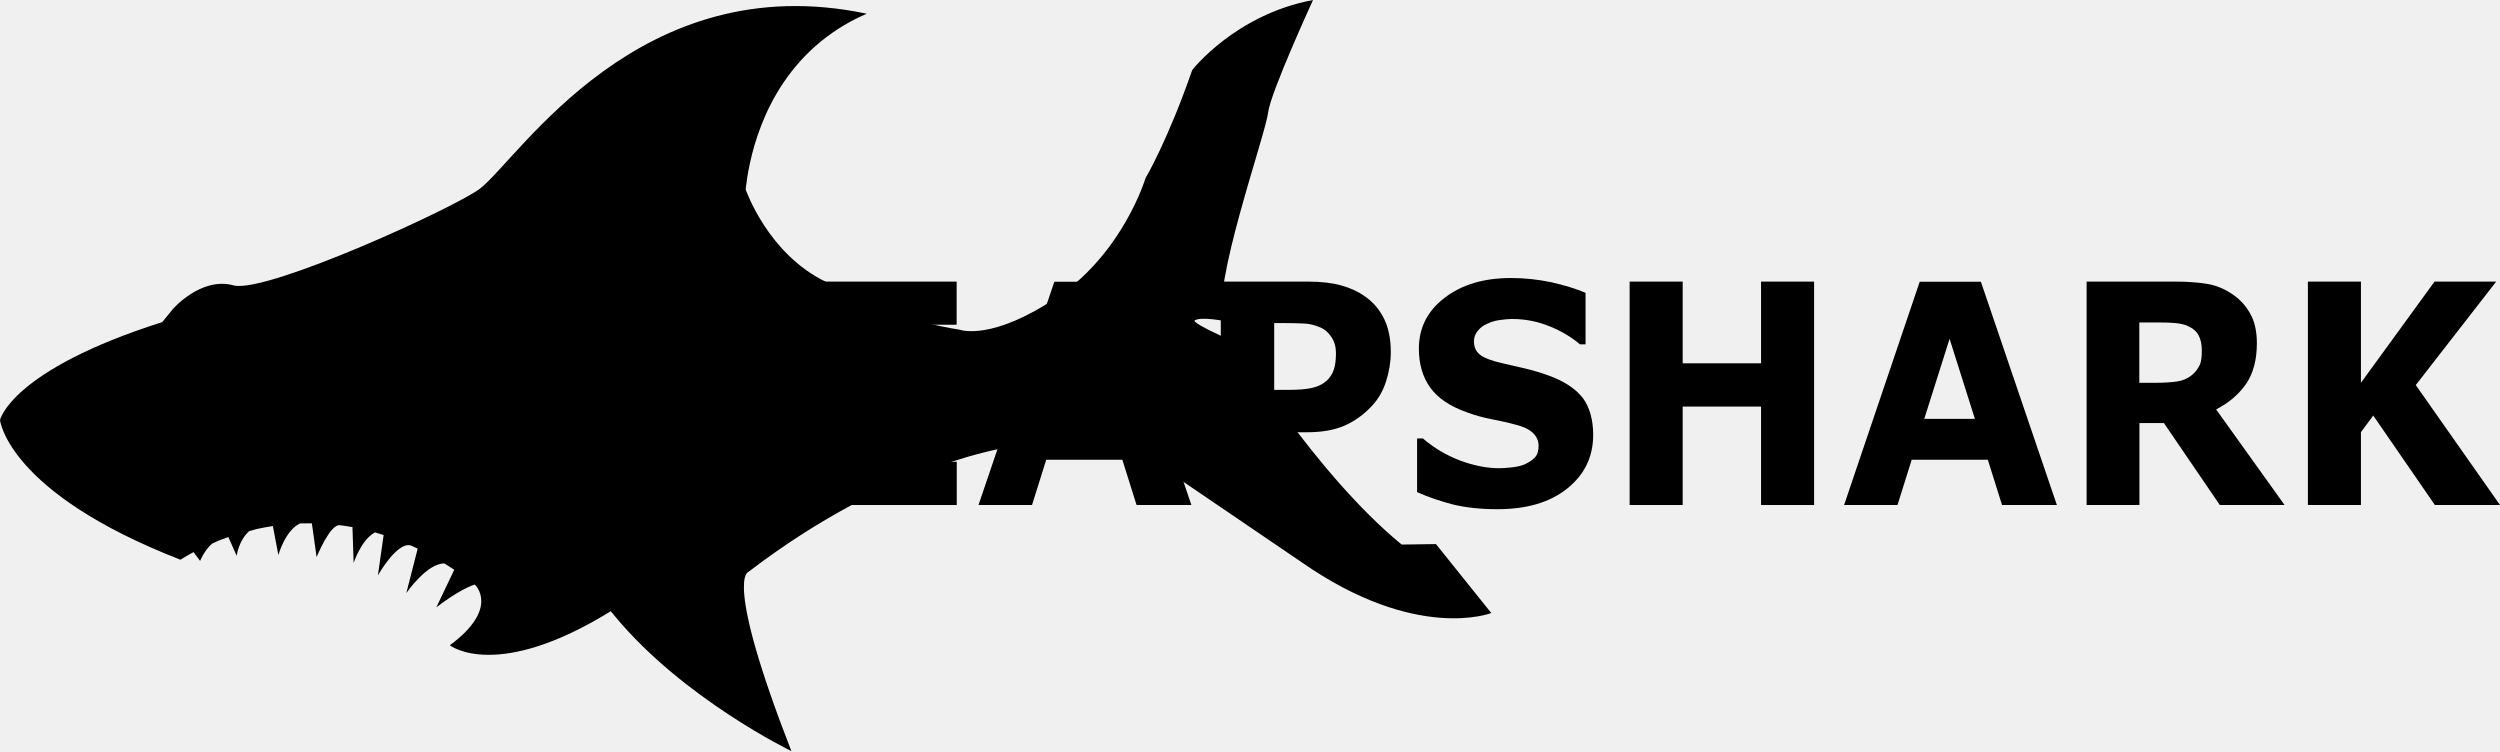
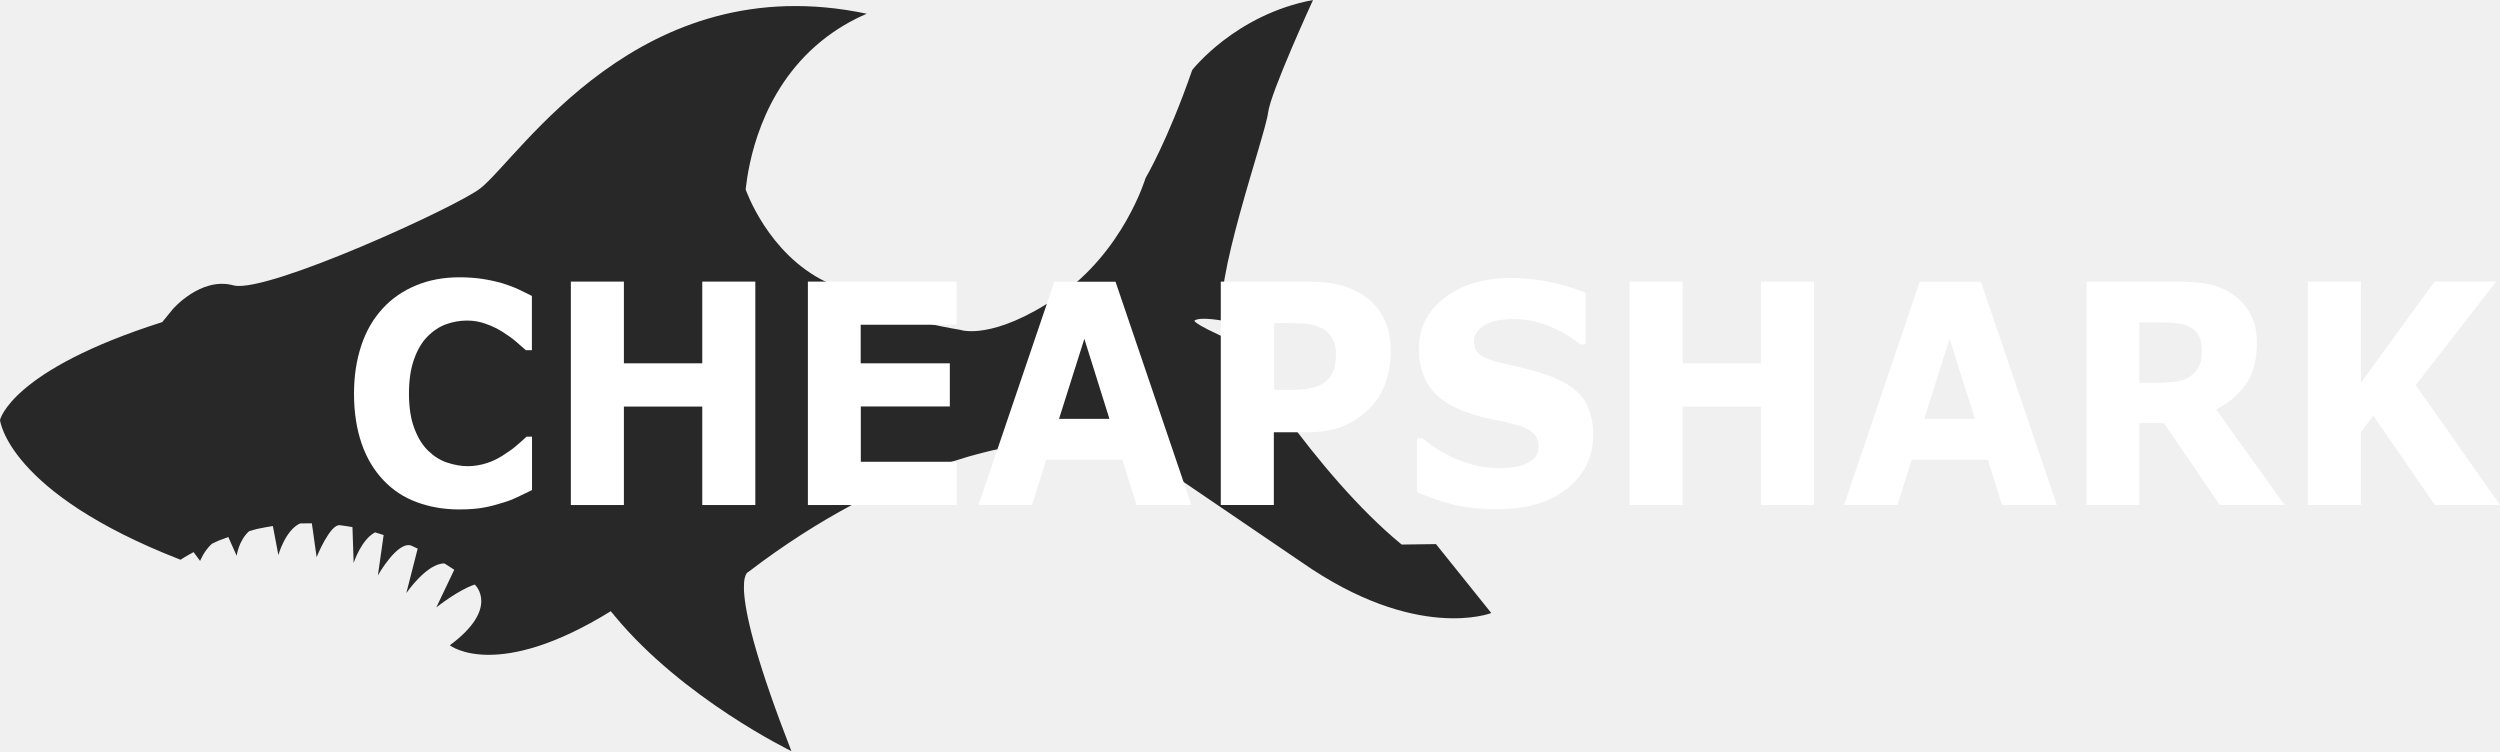
<svg xmlns="http://www.w3.org/2000/svg" version="1.1" id="Layer_1" x="0px" y="0px" viewBox="0 0 2092.5 628.7" style="enable-background:new 0 0 2092.5 628.7;" xml:space="preserve">
  <style type="text/css">
	.st0{fill:#282828;}
	.st1{fill:#FFFFFF;}
</style>
-   <path className="st0" d="M803.8,276.1c-46.5-7.8-63.4-16.6-112.3-40.1c-48.9-23.4-67.4-77.5-67.4-77.5c2.3-20.5,12-82.2,63.1-123.9  c13-10.6,26.3-18,38.3-23.1C535.3-28.7,435.3,131.5,402,157.7C382.4,173,225.1,245,196,239c-0.4-0.1-0.7-0.2-0.7-0.2  c-27.3-7.3-50.7,20-50.7,20l-8.8,10.8C9.2,309.8,0,351.5,0,351.5s6,60.6,151.1,117c0,0,3.7-2.5,10.4-6.1l0.5-0.3l5.5,7.4  c0,0,3.2-8.4,9.9-14.4l5.6-2.6c2.5-1,5.1-1.9,7.8-2.9l0.3-0.1l7,15.7c0,0,1.6-12.7,10.4-20.6l6.3-1.8c0.5-0.1,1-0.2,1.5-0.3  c3.9-0.8,7.9-1.6,12.1-2.2l4.6,24.3c0.1-0.4,5.7-20.4,17.9-26.4c0.3-0.1,0.6-0.1,1-0.1c3-0.1,6-0.1,9.1-0.1l0,0l0.9,6.2l3.1,22.1  c0,0,11.3-27.9,19.5-26.7c3.5,0.4,6.9,1,10.5,1.6l1,30c0.2-0.6,6.4-19.5,17.9-25.6c2.4,0.7,4.8,1.4,7.2,2.2l-4.8,33.8  c0,0,16.7-29.6,28.2-24.8c0.1,0,0.2,0.1,0.3,0.1c0.1,0,0.2,0.1,0.3,0.2c1.5,0.7,3,1.4,4.5,2.1l-9.5,37.2  c0.4-0.6,17.4-25.1,31.9-24.8c1.8,1.1,3.5,2.2,5.3,3.4c1,0.6,1.9,1.3,2.9,1.9l-15,31.5c0,0,18.6-14.8,32.1-19.1  c0.1,0.1,0.2,0.2,0.3,0.2c0,0,21,19.5-21.1,50.6l0,0c0.9,0.7,39.8,30.1,134.7-28.5c1.4,1.7,2.4,2.8,2.8,3.3c0,0.1,0.1,0.1,0.1,0.2  c0,0.1,0.1,0.1,0.1,0.1c57.4,69.6,148.2,113.5,148.2,113.5c-56.9-146-36-150-36-150c121.9-93.3,222-105.1,222-105.1  s41.3-8.6,118,13.3l122.8,83.5c96.4,67.4,159,42.7,159,42.7l-46.3-57.7l-28.7,0.4c-72.9-59.8-139.3-169.4-139.3-169.4  c-40.9-17.8-33.6-18.4-33.6-18.4c5.6-3,23.9,0.6,23.9,0.6c-11-26.8,34.9-155.1,37.2-174.4C1063.4,77.5,1099,0,1099,0  c-65.1,12.2-101.1,58.6-101.1,58.6c-20.7,59.6-39.1,90.5-39.1,90.5s-18.4,61.7-73.3,99.2C830.5,285.7,803.8,276.1,803.8,276.1z" />
+   <path class="st0" d="M803.8,276.1c-46.5-7.8-63.4-16.6-112.3-40.1c-48.9-23.4-67.4-77.5-67.4-77.5c2.3-20.5,12-82.2,63.1-123.9  c13-10.6,26.3-18,38.3-23.1C535.3-28.7,435.3,131.5,402,157.7C382.4,173,225.1,245,196,239c-0.4-0.1-0.7-0.2-0.7-0.2  c-27.3-7.3-50.7,20-50.7,20l-8.8,10.8C9.2,309.8,0,351.5,0,351.5s6,60.6,151.1,117c0,0,3.7-2.5,10.4-6.1l0.5-0.3l5.5,7.4  c0,0,3.2-8.4,9.9-14.4l5.6-2.6c2.5-1,5.1-1.9,7.8-2.9l0.3-0.1l7,15.7c0,0,1.6-12.7,10.4-20.6l6.3-1.8c0.5-0.1,1-0.2,1.5-0.3  c3.9-0.8,7.9-1.6,12.1-2.2l4.6,24.3c0.1-0.4,5.7-20.4,17.9-26.4c0.3-0.1,0.6-0.1,1-0.1c3-0.1,6-0.1,9.1-0.1l0,0l0.9,6.2l3.1,22.1  c0,0,11.3-27.9,19.5-26.7c3.5,0.4,6.9,1,10.5,1.6l1,30c0.2-0.6,6.4-19.5,17.9-25.6c2.4,0.7,4.8,1.4,7.2,2.2l-4.8,33.8  c0,0,16.7-29.6,28.2-24.8c0.1,0,0.2,0.1,0.3,0.1c0.1,0,0.2,0.1,0.3,0.2c1.5,0.7,3,1.4,4.5,2.1l-9.5,37.2  c0.4-0.6,17.4-25.1,31.9-24.8c1.8,1.1,3.5,2.2,5.3,3.4c1,0.6,1.9,1.3,2.9,1.9l-15,31.5c0,0,18.6-14.8,32.1-19.1  c0.1,0.1,0.2,0.2,0.3,0.2c0,0,21,19.5-21.1,50.6l0,0c0.9,0.7,39.8,30.1,134.7-28.5c1.4,1.7,2.4,2.8,2.8,3.3c0,0.1,0.1,0.1,0.1,0.2  c0,0.1,0.1,0.1,0.1,0.1c57.4,69.6,148.2,113.5,148.2,113.5c-56.9-146-36-150-36-150c121.9-93.3,222-105.1,222-105.1  s41.3-8.6,118,13.3l122.8,83.5c96.4,67.4,159,42.7,159,42.7l-46.3-57.7l-28.7,0.4c-72.9-59.8-139.3-169.4-139.3-169.4  c-40.9-17.8-33.6-18.4-33.6-18.4c5.6-3,23.9,0.6,23.9,0.6c-11-26.8,34.9-155.1,37.2-174.4C1063.4,77.5,1099,0,1099,0  c-65.1,12.2-101.1,58.6-101.1,58.6c-20.7,59.6-39.1,90.5-39.1,90.5s-18.4,61.7-73.3,99.2C830.5,285.7,803.8,276.1,803.8,276.1z" />
  <g>
-     <path className="st1" d="M384.2,426.4c-12.8,0-24.6-2.1-35.4-6.1c-10.9-4-20.2-10.2-27.9-18.4c-7.7-8.1-13.9-18.2-18.1-30.3   c-4.2-12.1-6.5-26.1-6.5-42.1c0-14.9,2.1-28.2,6.1-40.3c4-12.1,10-22.4,17.9-31c7.5-8.2,16.8-14.7,27.9-19.3   c11-4.6,23.1-6.8,36.3-6.8c7.2,0,13.9,0.5,19.6,1.4c5.8,0.9,11.2,2.1,16.1,3.5c5.1,1.6,9.8,3.3,14,5.3c4.2,1.9,7.9,3.9,11,5.4v45.4   h-5.1c-2.1-1.9-4.9-4.4-8.2-7.2c-3.3-2.8-7-5.4-11.2-8.1c-4.2-2.6-8.8-4.9-13.9-6.7c-4.9-1.8-10.2-2.8-15.8-2.8   c-6.3,0-12.1,1.1-17.9,3.2c-5.6,2.1-10.9,5.6-15.6,10.5c-4.6,4.7-8.2,11-11,18.9s-4.2,17.4-4.2,28.6c0,11.7,1.6,21.6,4.6,29.3   c3,7.9,6.8,14,11.6,18.6s10,7.9,15.8,9.8c5.8,1.9,11.6,3,17.2,3c5.4,0,10.7-0.9,16-2.6s10.2-4.2,14.6-7.2c3.9-2.5,7.4-4.9,10.5-7.7   c3.2-2.8,6-5.1,8.1-7.2h4.6v44.7c-4.4,2.1-8.4,4-12.5,6c-4,1.9-8.1,3.5-12.5,4.7c-5.6,1.8-10.9,3.2-15.8,4   C399.7,425.8,392.8,426.4,384.2,426.4z" />
-     <path className="st1" d="M632.2,422.7h-44.4v-82.4h-65.6v82.4h-44.4V235.7h44.4v68.4h65.6v-68.4h44.4V422.7z" />
-     <path className="st1" d="M800.7,422.7H676.2V235.7h124.5v36.1h-80.3v32.3H795v36.1h-74.5v46.3h80.3V422.7z" />
-     <path className="st1" d="M997.2,422.7h-45.9l-11.9-37.9h-63.7l-11.9,37.9H819l63.5-186.9h51.2L997.2,422.7z M928.6,350.6l-21-67   l-21.2,67H928.6z" />
-     <path className="st1" d="M1164.1,294.7c0,8.4-1.4,16.5-4,24.6c-2.6,8.1-6.5,14.7-11.6,20.2c-6.8,7.4-14.6,13-23,16.7   c-8.4,3.7-18.9,5.6-31.6,5.6h-27.7v60.9h-44.4V235.7h73.1c10.9,0,20.2,1.1,27.7,3.2c7.5,2.1,14.2,5.1,20,9.3   c7,4.9,12.3,11.2,16,18.9C1162.3,274.7,1164.1,284,1164.1,294.7z M1118.2,295.7c0-5.3-1.2-9.8-3.9-13.7c-2.6-3.9-5.6-6.5-9.1-7.9   c-4.6-1.9-9.1-3.2-13.5-3.3c-4.4-0.2-10.2-0.4-17.5-0.4h-7.7v55.9h12.8c7.5,0,13.9-0.5,18.8-1.6c4.9-1.1,8.9-3,12.3-6   c2.8-2.6,4.9-5.8,6.1-9.6C1117.6,305.7,1118.2,301.2,1118.2,295.7z" />
-     <path className="st1" d="M1333.5,363.9c0,18.4-7.2,33.3-21.6,44.9c-14.4,11.6-33.8,17.4-58.6,17.4c-14.2,0-26.7-1.4-37.4-4   c-10.5-2.8-20.5-6.1-29.8-10.3v-44.9h4.9c9.1,7.9,19.5,14,30.9,18.4c11.4,4.2,22.3,6.5,32.8,6.5c2.6,0,6.3-0.2,10.7-0.7   c4.4-0.5,8.1-1.4,10.7-2.5c3.3-1.6,6.1-3.3,8.4-5.6c2.3-2.3,3.3-5.6,3.3-10c0-4-1.6-7.7-4.7-10.7c-3.2-3-7.9-5.3-14-6.8   c-6.5-1.8-13.3-3.3-20.5-4.7c-7.2-1.4-14-3.3-20.3-5.6c-14.6-5.1-24.9-12.1-31.2-20.9s-9.5-19.6-9.5-32.6   c0-17.4,7.2-31.6,21.6-42.6c14.4-11,32.8-16.5,55.4-16.5c11.4,0,22.6,1.2,33.7,3.5c11,2.5,20.7,5.4,28.8,8.9v43.1h-4.7   c-7-6-15.4-11-25.4-15.1c-10-4-20.3-6.1-30.9-6.1c-3.7,0-7.4,0.4-11,0.9c-3.7,0.5-7.2,1.6-10.5,3.2c-3,1.2-5.6,3.2-7.7,5.8   c-2.1,2.6-3.2,5.4-3.2,8.8c0,4.9,1.8,8.8,5.3,11.4s10,5.1,19.6,7.2c6.3,1.4,12.5,2.8,18.2,4.2c5.8,1.4,12.1,3.2,18.8,5.6   c13.2,4.7,23,11,29.3,19.1C1330.3,340.6,1333.5,351,1333.5,363.9z" />
-     <path className="st1" d="M1518.3,422.7H1474v-82.4h-65.6v82.4H1364V235.7h44.4v68.4h65.6v-68.4h44.4V422.7z" />
-     <path className="st1" d="M1721.6,422.7h-45.9l-11.9-37.9h-63.7l-11.9,37.9h-44.7l63.3-186.9h51.2L1721.6,422.7z M1653,350.6l-21.2-67   l-21.2,67H1653z" />
-     <path className="st1" d="M1912.2,422.7H1858l-46.8-68.6h-20.5v68.6h-44.2V235.7h74.5c10.2,0,18.9,0.7,26.3,1.9c7.4,1.2,14.2,4,20.5,8.2   c6.5,4.2,11.6,9.6,15.4,16.3c3.9,6.7,5.8,15.1,5.8,25.1c0,13.9-3,25.1-8.8,33.8c-6,8.8-14.4,16-25.3,21.7L1912.2,422.7z    M1842.9,292.9c0-4.7-0.9-8.8-2.6-12.1s-4.7-6-9.1-7.9c-3-1.4-6.5-2.1-10.5-2.5c-4-0.4-8.6-0.5-14-0.5h-16.1v50.5h13.7   c7,0,13-0.4,17.9-1.1c4.7-0.7,8.8-2.5,12.1-5.1c3.2-2.6,5.3-5.4,6.8-8.6C1842.6,302.6,1842.9,298.2,1842.9,292.9z" />
-     <path className="st1" d="M2092.5,422.7H2038l-51.6-74.9l-10.3,13.9v61h-44.4V235.7h44.4v84.7l61.6-84.7h51.6l-67.3,86.6L2092.5,422.7z" />
+     <path class="st1" d="M384.2,426.4c-12.8,0-24.6-2.1-35.4-6.1c-10.9-4-20.2-10.2-27.9-18.4c-7.7-8.1-13.9-18.2-18.1-30.3   c-4.2-12.1-6.5-26.1-6.5-42.1c0-14.9,2.1-28.2,6.1-40.3c4-12.1,10-22.4,17.9-31c7.5-8.2,16.8-14.7,27.9-19.3   c11-4.6,23.1-6.8,36.3-6.8c7.2,0,13.9,0.5,19.6,1.4c5.8,0.9,11.2,2.1,16.1,3.5c5.1,1.6,9.8,3.3,14,5.3c4.2,1.9,7.9,3.9,11,5.4v45.4   h-5.1c-2.1-1.9-4.9-4.4-8.2-7.2c-3.3-2.8-7-5.4-11.2-8.1c-4.2-2.6-8.8-4.9-13.9-6.7c-4.9-1.8-10.2-2.8-15.8-2.8   c-6.3,0-12.1,1.1-17.9,3.2c-5.6,2.1-10.9,5.6-15.6,10.5c-4.6,4.7-8.2,11-11,18.9s-4.2,17.4-4.2,28.6c0,11.7,1.6,21.6,4.6,29.3   c3,7.9,6.8,14,11.6,18.6s10,7.9,15.8,9.8c5.8,1.9,11.6,3,17.2,3c5.4,0,10.7-0.9,16-2.6s10.2-4.2,14.6-7.2c3.9-2.5,7.4-4.9,10.5-7.7   c3.2-2.8,6-5.1,8.1-7.2h4.6v44.7c-4.4,2.1-8.4,4-12.5,6c-4,1.9-8.1,3.5-12.5,4.7c-5.6,1.8-10.9,3.2-15.8,4   C399.7,425.8,392.8,426.4,384.2,426.4z" />
+     <path class="st1" d="M632.2,422.7h-44.4v-82.4h-65.6v82.4h-44.4V235.7h44.4v68.4h65.6v-68.4h44.4V422.7z" />
+     <path class="st1" d="M800.7,422.7H676.2V235.7h124.5v36.1h-80.3v32.3H795v36.1h-74.5v46.3h80.3V422.7z" />
+     <path class="st1" d="M997.2,422.7h-45.9l-11.9-37.9h-63.7l-11.9,37.9H819l63.5-186.9h51.2L997.2,422.7z M928.6,350.6l-21-67   l-21.2,67H928.6z" />
+     <path class="st1" d="M1164.1,294.7c0,8.4-1.4,16.5-4,24.6c-2.6,8.1-6.5,14.7-11.6,20.2c-6.8,7.4-14.6,13-23,16.7   c-8.4,3.7-18.9,5.6-31.6,5.6h-27.7v60.9h-44.4V235.7h73.1c10.9,0,20.2,1.1,27.7,3.2c7.5,2.1,14.2,5.1,20,9.3   c7,4.9,12.3,11.2,16,18.9C1162.3,274.7,1164.1,284,1164.1,294.7z M1118.2,295.7c0-5.3-1.2-9.8-3.9-13.7c-2.6-3.9-5.6-6.5-9.1-7.9   c-4.6-1.9-9.1-3.2-13.5-3.3c-4.4-0.2-10.2-0.4-17.5-0.4h-7.7v55.9h12.8c7.5,0,13.9-0.5,18.8-1.6c4.9-1.1,8.9-3,12.3-6   c2.8-2.6,4.9-5.8,6.1-9.6C1117.6,305.7,1118.2,301.2,1118.2,295.7z" />
+     <path class="st1" d="M1333.5,363.9c0,18.4-7.2,33.3-21.6,44.9c-14.4,11.6-33.8,17.4-58.6,17.4c-14.2,0-26.7-1.4-37.4-4   c-10.5-2.8-20.5-6.1-29.8-10.3v-44.9h4.9c9.1,7.9,19.5,14,30.9,18.4c11.4,4.2,22.3,6.5,32.8,6.5c2.6,0,6.3-0.2,10.7-0.7   c4.4-0.5,8.1-1.4,10.7-2.5c3.3-1.6,6.1-3.3,8.4-5.6c2.3-2.3,3.3-5.6,3.3-10c0-4-1.6-7.7-4.7-10.7c-3.2-3-7.9-5.3-14-6.8   c-6.5-1.8-13.3-3.3-20.5-4.7c-7.2-1.4-14-3.3-20.3-5.6c-14.6-5.1-24.9-12.1-31.2-20.9s-9.5-19.6-9.5-32.6   c0-17.4,7.2-31.6,21.6-42.6c14.4-11,32.8-16.5,55.4-16.5c11.4,0,22.6,1.2,33.7,3.5c11,2.5,20.7,5.4,28.8,8.9v43.1h-4.7   c-7-6-15.4-11-25.4-15.1c-10-4-20.3-6.1-30.9-6.1c-3.7,0-7.4,0.4-11,0.9c-3.7,0.5-7.2,1.6-10.5,3.2c-3,1.2-5.6,3.2-7.7,5.8   c-2.1,2.6-3.2,5.4-3.2,8.8c0,4.9,1.8,8.8,5.3,11.4s10,5.1,19.6,7.2c6.3,1.4,12.5,2.8,18.2,4.2c5.8,1.4,12.1,3.2,18.8,5.6   c13.2,4.7,23,11,29.3,19.1C1330.3,340.6,1333.5,351,1333.5,363.9z" />
+     <path class="st1" d="M1518.3,422.7H1474v-82.4h-65.6v82.4H1364V235.7h44.4v68.4h65.6v-68.4h44.4V422.7z" />
+     <path class="st1" d="M1721.6,422.7h-45.9l-11.9-37.9h-63.7l-11.9,37.9h-44.7l63.3-186.9h51.2L1721.6,422.7z M1653,350.6l-21.2-67   l-21.2,67H1653z" />
+     <path class="st1" d="M1912.2,422.7H1858l-46.8-68.6h-20.5v68.6h-44.2V235.7h74.5c10.2,0,18.9,0.7,26.3,1.9c7.4,1.2,14.2,4,20.5,8.2   c6.5,4.2,11.6,9.6,15.4,16.3c3.9,6.7,5.8,15.1,5.8,25.1c0,13.9-3,25.1-8.8,33.8c-6,8.8-14.4,16-25.3,21.7L1912.2,422.7z    M1842.9,292.9c0-4.7-0.9-8.8-2.6-12.1s-4.7-6-9.1-7.9c-3-1.4-6.5-2.1-10.5-2.5c-4-0.4-8.6-0.5-14-0.5h-16.1v50.5h13.7   c7,0,13-0.4,17.9-1.1c4.7-0.7,8.8-2.5,12.1-5.1c3.2-2.6,5.3-5.4,6.8-8.6C1842.6,302.6,1842.9,298.2,1842.9,292.9z" />
+     <path class="st1" d="M2092.5,422.7H2038l-51.6-74.9l-10.3,13.9v61h-44.4V235.7h44.4v84.7l61.6-84.7h51.6l-67.3,86.6L2092.5,422.7z" />
  </g>
</svg>
